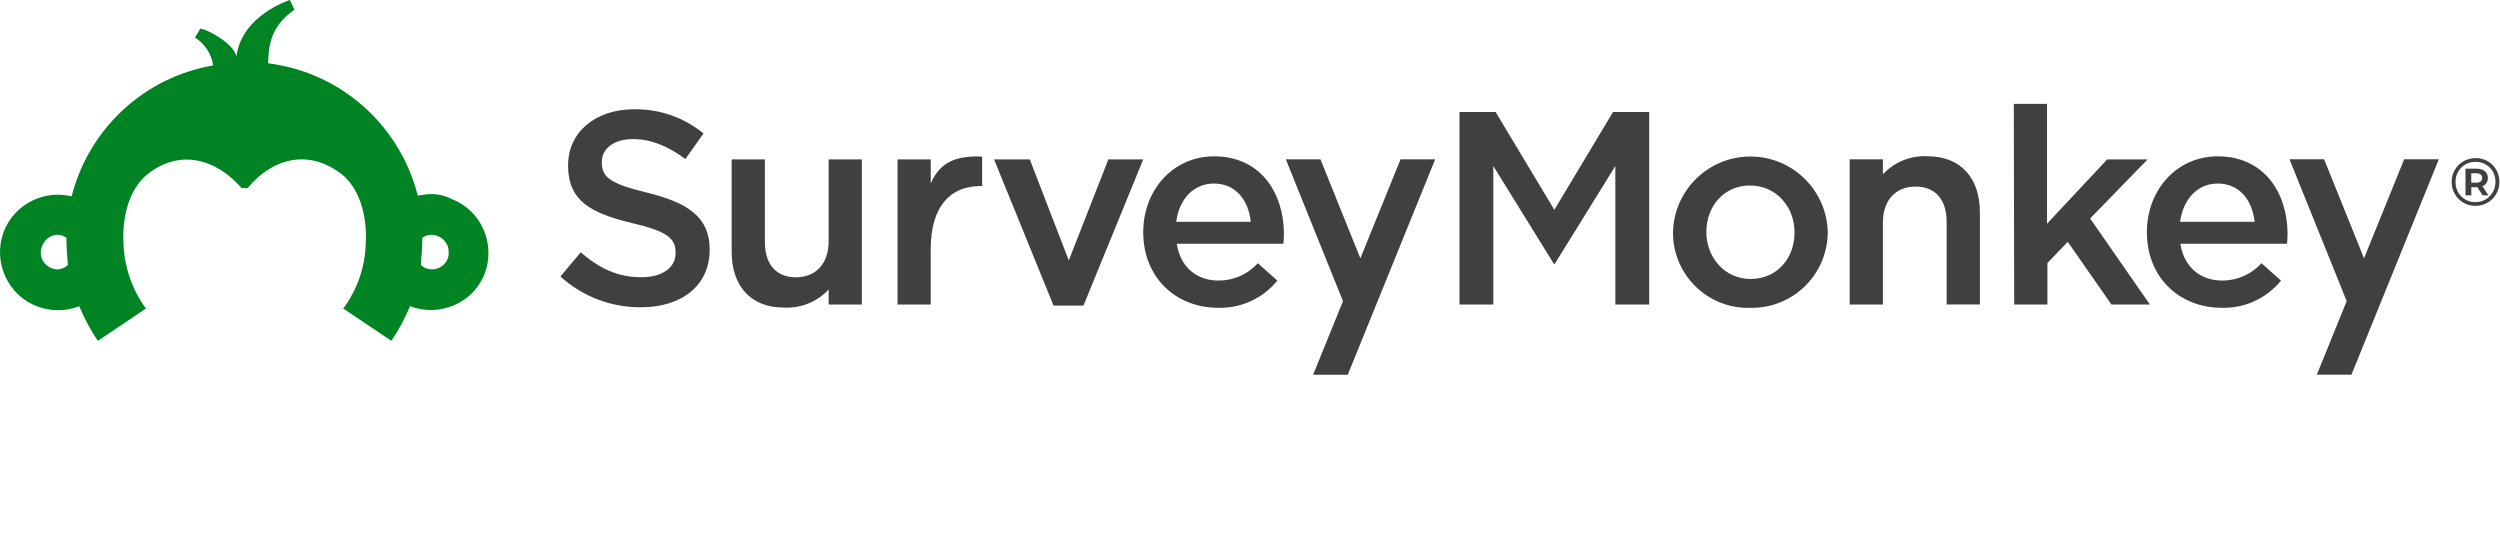
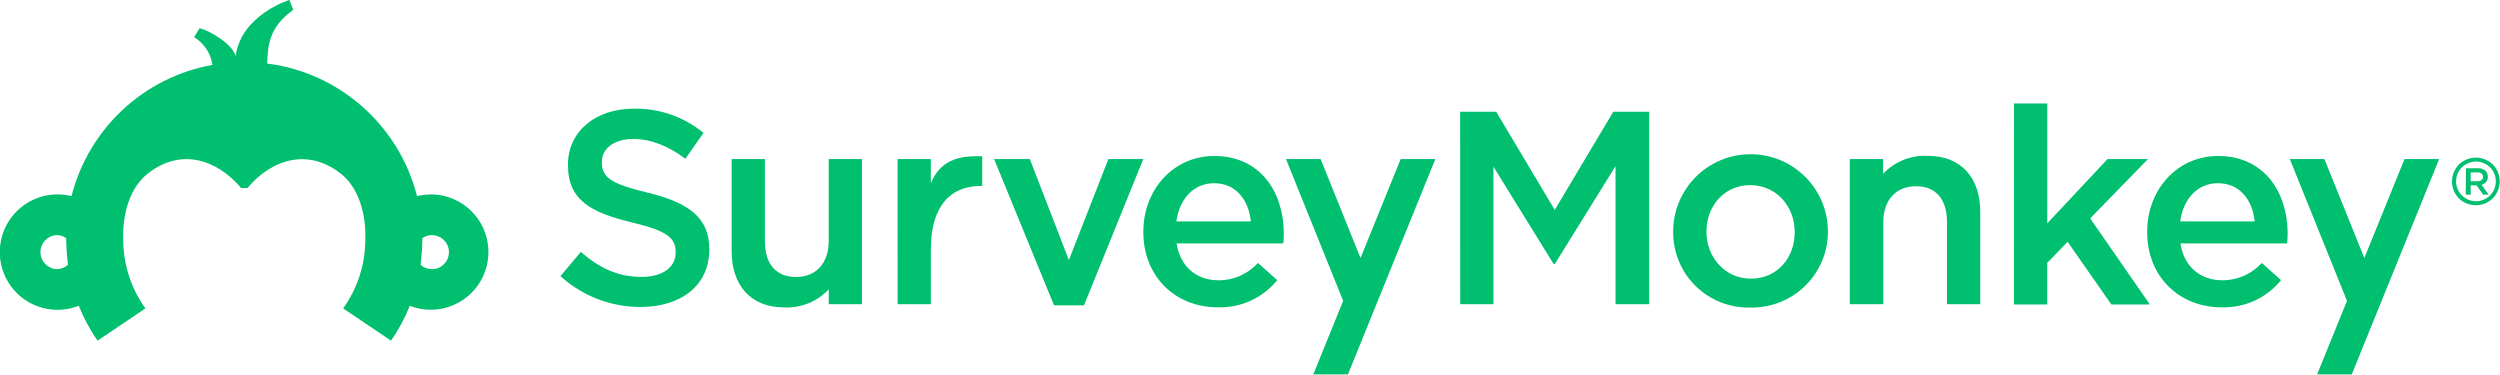
- <svg xmlns="http://www.w3.org/2000/svg" class="sm-logoClass-0-2-14" viewBox="0 0 1934 419">
-   <g>
-     <path d="m433.53 213.89 15.73-18.7c14.26 12.34 28.49 19.28 47 19.28 16.15 0 26.37-7.44 26.37-18.7v-.42c0-10.64-5.98-16.39-33.62-22.75-31.69-7.71-49.54-17-49.54-44.45v-.42c0-25.52 21.28-43.18 50.81-43.18 19.66-.39 38.78 6.25 53.97 18.7l-14.03 19.78c-13.38-9.99-26.79-15.42-40.4-15.42-15.42 0-24.25 7.71-24.25 17.66v.42c0 11.57 6.82 16.58 35.31 23.4 31.54 7.79 48.11 19.08 48.11 43.76v.42c0 27.84-21.9 44.45-53.16 44.45-23.02.15-45.26-8.33-62.3-23.83zm132.47-19.16v-71.44h25.71v63.81c0 17.43 8.71 27.41 24.02 27.41s25.29-10.41 25.29-27.84v-63.38h25.71v112.27h-25.68v-11.57c-9.02 9.64-21.9 14.77-35.08 13.92-25.33 0-39.98-17-39.98-43.18zm128.31-71.44h25.72v18.7c7.02-16.81 19.97-21.71 39.75-20.86v22.82h-1.5c-22.55 0-38.28 15.07-38.28 48.85v42.76h-25.68v-112.27zm74.68 0h27.64l30.19 78.15 30.61-78.15h26.99l-46.26 113.12h-23.13l-46.03-113.12zm115.43 56.56v-.42c0-32.11 22.75-58.49 54.86-58.49 35.74 0 53.97 28.07 53.97 60.37 0 2.35-.23 4.66-.42 7.25h-82.5c2.78 18.27 15.73 28.49 32.31 28.49 11.57.04 22.63-4.82 30.42-13.42l15.11 13.42c-11.18 13.8-28.14 21.59-45.92 21.05-32.73 0-57.83-23.59-57.83-58.25zm83.16-8.29c-1.7-16.58-11.57-29.57-28.49-29.57-15.73 0-26.99 12.11-29.15 29.57zm326.66 8.52v-.42c.73-33.04 28.11-59.29 61.15-58.56 31.88.69 57.64 26.25 58.56 58.14v.42c-.12 32.42-26.49 58.64-58.95 58.49h-1.23c-32.04.81-58.72-24.52-59.53-56.6zm93.99 0v-.42c0-19.78-14.26-36.16-34.47-36.16s-33.7 16.19-33.7 35.74v.42c0 19.59 14.26 36.16 34.24 36.16 20.74-.04 33.93-16.39 33.93-35.74zm169.63-99.74h25.72v92.72l46.57-49.77h31.27l-44.49 45.72 46.26 66.58h-29.76l-33.81-48.5-15.73 16.39v32.11h-25.71l-.31-155.25zm102.98 99.51v-.42c0-32.11 22.75-58.49 54.86-58.49 35.74 0 53.97 28.07 53.97 60.37 0 2.35-.23 4.66-.42 7.25h-82.5c2.78 18.27 15.73 28.49 32.31 28.49 11.6.04 22.63-4.82 30.42-13.42l15.11 13.42c-11.18 13.8-28.14 21.59-45.92 21.05-32.73 0-57.83-23.59-57.83-58.25zm83.31-8.29c-1.7-16.58-11.57-29.57-28.49-29.57-15.73 0-26.79 12.11-29.15 29.57zm-660.69-48.31-31.07 76.61-30.88-76.61h-26.79l44.22 109.72-23.09 56.9h26.79l67.62-166.63h-26.79zm776.42-.04-31.07 76.61-30.88-76.61h-26.79l44.26 109.72-23.09 56.9h26.79l67.58-166.63h-26.79zm64.62 1.52c2.81 1.6 5.01 3.81 6.62 6.62 1.6 2.81 2.41 5.92 2.41 9.34s-.82 6.55-2.46 9.39-3.87 5.08-6.7 6.72-5.95 2.46-9.36 2.46-6.53-.82-9.34-2.46-5.02-3.87-6.64-6.7-2.43-5.93-2.43-9.31.81-6.49 2.43-9.31c1.62-2.83 3.85-5.06 6.67-6.7 2.83-1.64 5.96-2.46 9.42-2.46s6.58.8 9.39 2.41zm-1.62 29.56c2.35-1.39 4.21-3.29 5.57-5.68s2.04-5.03 2.04-7.93-.66-5.52-1.99-7.87-3.16-4.21-5.49-5.57c-2.34-1.36-4.97-2.04-7.9-2.04s-5.58.69-7.95 2.07-4.23 3.25-5.57 5.62-2.01 5.01-2.01 7.9.67 5.53 2.01 7.9 3.19 4.25 5.54 5.62c2.35 1.38 4.98 2.07 7.87 2.07s5.52-.7 7.87-2.09zm.63-12.71c-.72 1.08-1.73 1.9-3.06 2.46l4.6 7.06h-4.5l-4.08-6.28h-4.66v6.28h-4.5v-20.61h8.58c2.69 0 4.8.65 6.36 1.94 1.55 1.29 2.33 3.03 2.33 5.23 0 1.53-.36 2.84-1.07 3.92zm-7.87-.26c1.46 0 2.6-.32 3.4-.97s1.2-1.54 1.2-2.69-.4-2.04-1.2-2.67-1.94-.94-3.4-.94h-3.87v7.27zm-384 22.76v71.44h-25.72v-63.77c0-17.43-8.71-27.41-24.02-27.41s-25.29 10.41-25.29 27.84v63.38h-25.71v-112.31h25.71v11.57c9.02-9.64 21.9-14.77 35.08-13.92 25.25.19 39.94 17 39.94 43.18zm-329.21-1.77 45.42-75.68h27.95v148.93h-26.18v-107.1l-46.86 75.68h-.66l-46.86-75.68v107.1h-26.18v-148.93h27.95z" fill="#404040" />
-     <path d="m333.69 150.16c-3.51 0-6.98.58-10.49 1.16-13.38-52.39-55.86-91.95-108.83-101.28-2.31-.58-4.66-.58-6.98-1.16.58-12.8 1.16-27.95 20.36-41.33l-3.51-7.56s-37.24 11.64-41.33 43.64c-1.73-8.71-19.2-19.78-27.95-21.55l-4.09 6.98c7.56 4.66 12.8 12.8 13.96 21.55-53.55 9.33-96.04 48.89-109.41 101.28-23.86-5.82-48.31 8.71-54.13 32.58-5.82 23.86 8.71 48.31 32.58 54.13 9.33 2.31 18.62 1.73 27.37-1.73 4.09 9.33 8.71 18.62 14.53 26.76l37.24-25.02-.58-.58c-10.49-14.53-16.31-32-16.89-49.46-1.16-20.36 4.09-40.75 16.89-52.39 26.76-22.71 55.86-12.22 74.48 9.33h4.66c18.04-22.13 47.15-32 74.48-9.33 12.8 11.64 18.04 32 16.89 52.39-.58 18.04-6.4 34.93-16.89 49.46l-.58.58 37.24 25.02c5.82-8.13 10.49-17.46 14.53-26.76 22.71 8.71 48.89-2.31 57.64-25.02s-2.31-48.89-25.02-57.64c-5.24-2.89-11.06-4.09-16.31-4.09l.12.04zm-289.88 58.22c-6.98-.58-12.8-6.4-12.22-13.96.58-6.98 5.82-12.22 12.22-12.8 2.89 0 5.24.58 7.56 2.31 0 6.98.58 13.96 1.16 20.97-2.31 2.31-5.24 3.51-8.71 3.51v-.04zm290.46 0c-3.51 0-6.4-1.16-8.71-3.51.58-6.98 1.16-13.96 1.16-20.97 5.82-4.09 13.96-2.31 18.04 3.51 1.73 2.31 2.31 4.66 2.31 7.56.58 7.56-5.82 13.38-12.8 13.38v.04z" fill="#008323" />
+ <svg xmlns="http://www.w3.org/2000/svg" id="Layer_1" data-name="Layer 1" viewBox="0 0 505.84 75.76" width="100%" height="100%">
+   <defs>
+     <style>
+             .cls-1 {
+                 fill: #00bf6f;
+             }
+         </style>
+   </defs>
+   <g id="_Group_" data-name="&lt;Group&gt;">
+     <path id="_Compound_Path_" data-name="&lt;Compound Path&gt;" class="cls-1" d="M144.72,87.19l4.12-4.9c3.73,3.23,7.45,5.06,12.29,5.06,4.23,0,6.9-1.95,6.9-4.9v-.11c0-2.78-1.56-4.28-8.79-6-8.29-2-13-4.45-13-11.63v-.11c0-6.67,5.56-11.29,13.3-11.29a21.58,21.58,0,0,1,14.13,4.9L170,63.44c-3.5-2.61-7-4-10.57-4-4,0-6.34,2.06-6.34,4.62v.11c0,3,1.78,4.34,9.23,6.12,8.23,2,12.52,5,12.52,11.4v.11c0,7.29-5.73,11.63-13.91,11.63A24,24,0,0,1,144.72,87.19Z" transform="translate(-31.32 -31.32)" />
+     <path id="_Compound_Path_2" data-name="&lt;Compound Path&gt;" class="cls-1" d="M179.36,82.19V63.5h6.73V80.19c0,4.56,2.28,7.18,6.29,7.18S199,84.64,199,80.07V63.5h6.73V92.87H199v-3a11.58,11.58,0,0,1-9.18,3.64C183.2,93.48,179.36,89,179.36,82.19Z" transform="translate(-31.32 -31.32)" />
+     <path id="_Compound_Path_3" data-name="&lt;Compound Path&gt;" class="cls-1" d="M212.93,63.5h6.73v4.9c1.83-4.4,5.23-5.68,10.4-5.45v6h-.39c-5.9,0-10,3.94-10,12.78V92.87h-6.73Z" transform="translate(-31.32 -31.32)" />
+     <path id="_Compound_Path_4" data-name="&lt;Compound Path&gt;" class="cls-1" d="M232.46,63.5h7.23l7.9,20.44,8-20.44h7.06l-12,29.6h-6.06Z" transform="translate(-31.32 -31.32)" />
+     <path id="_Compound_Path_5" data-name="&lt;Compound Path&gt;" class="cls-1" d="M262.66,78.29v-.11c0-8.4,6-15.3,14.35-15.3,9.35,0,14.08,7.34,14.08,15.8,0,.61-.06,1.22-.11,1.89H269.39c.72,4.78,4.12,7.46,8.46,7.46a10.67,10.67,0,0,0,8-3.51L289.75,88a14.86,14.86,0,0,1-12,5.5C269.23,93.53,262.66,87.36,262.66,78.29Zm21.75-2.17c-.44-4.34-3-7.73-7.45-7.73-4.12,0-7,3.17-7.62,7.73Z" transform="translate(-31.32 -31.32)" />
+     <path id="_Compound_Path_6" data-name="&lt;Compound Path&gt;" class="cls-1" d="M326.76,53.93h7.29L345.9,73.79l11.85-19.86H365V92.87H358.2V64.94L345.9,84.75h-.22L333.5,65.05V92.87h-6.73Z" transform="translate(-31.32 -31.32)" />
+     <path id="_Compound_Path_7" data-name="&lt;Compound Path&gt;" class="cls-1" d="M369.86,78.35v-.11a15.66,15.66,0,0,1,31.32-.11v.11a15.36,15.36,0,0,1-15.74,15.3A15.19,15.19,0,0,1,369.86,78.35Zm24.59,0v-.11c0-5.17-3.73-9.46-9-9.46s-8.85,4.23-8.85,9.35v.11c0,5.12,3.73,9.46,9,9.46C391,87.7,394.45,83.41,394.45,78.35Z" transform="translate(-31.32 -31.32)" />
+     <path id="_Compound_Path_8" data-name="&lt;Compound Path&gt;" class="cls-1" d="M438.83,52.26h6.73V76.51l12.18-13h8.18l-11.68,12,12.07,17.41h-7.79l-8.85-12.68-4.12,4.28v8.4h-6.73Z" transform="translate(-31.32 -31.32)" />
+     <path id="_Compound_Path_9" data-name="&lt;Compound Path&gt;" class="cls-1" d="M465.77,78.29v-.11c0-8.4,6-15.3,14.35-15.3,9.35,0,14.08,7.34,14.08,15.8,0,.61-.06,1.22-.11,1.89H472.5c.72,4.78,4.12,7.46,8.46,7.46a10.66,10.66,0,0,0,8-3.51L492.86,88a14.86,14.86,0,0,1-12,5.5C472.33,93.53,465.77,87.36,465.77,78.29Zm21.75-2.17c-.44-4.34-3-7.73-7.45-7.73-4.12,0-7,3.17-7.62,7.73Z" transform="translate(-31.32 -31.32)" />
+     <polygon id="_Path_" data-name="&lt;Path&gt;" class="cls-1" points="283.41 32.18 275.28 52.21 267.21 32.18 260.2 32.18 271.77 60.87 265.73 75.75 272.74 75.75 290.42 32.18 283.41 32.18" />
+     <path id="_Compound_Path_10" data-name="&lt;Compound Path&gt;" class="cls-1" d="M532.33,64a4.11,4.11,0,0,0-2,.52,3.79,3.79,0,0,0-1.52,1.49,4.24,4.24,0,0,0-.54,2,4.07,4.07,0,0,0,.53,2,3.79,3.79,0,0,0,1.5,1.49,4,4,0,0,0,4,0,3.78,3.78,0,0,0,1.49-1.49,4.07,4.07,0,0,0,0-4,3.69,3.69,0,0,0-1.51-1.49,4.16,4.16,0,0,0-2-.52m0-.8a4.9,4.9,0,0,1,2.37.63,4.35,4.35,0,0,1,1.81,1.78,4.8,4.8,0,0,1,0,4.82,4.56,4.56,0,0,1-1.79,1.79,4.87,4.87,0,0,1-2.4.63,5,5,0,0,1-2.41-.63,4.55,4.55,0,0,1-1.79-1.79,4.9,4.9,0,0,1-.63-2.39,4.79,4.79,0,0,1,.65-2.42,4.4,4.4,0,0,1,1.8-1.78,5,5,0,0,1,2.38-.63" transform="translate(-31.32 -31.32)" />
+     <g id="_Group_2" data-name="&lt;Group&gt;">
+       <path id="_Compound_Path_11" data-name="&lt;Compound Path&gt;" class="cls-1" d="M530.28,65.36h2.41a2.18,2.18,0,0,1,1.56.54,1.64,1.64,0,0,1,.45,1.17v0a1.62,1.62,0,0,1-1.28,1.64l1.46,2h-1.13l-1.33-1.89h-1.19v1.89h-1ZM532.62,68c.68,0,1.11-.36,1.11-.9v0c0-.58-.42-.9-1.12-.9h-1.38V68Z" transform="translate(-31.32 -31.32)" />
+     </g>
+     <polygon id="_Path_2" data-name="&lt;Path&gt;" class="cls-1" points="486.52 32.18 478.39 52.21 470.31 32.18 463.31 32.18 474.88 60.87 468.84 75.75 475.85 75.75 493.53 32.18 486.52 32.18" />
+     <path id="_Compound_Path_12" data-name="&lt;Compound Path&gt;" class="cls-1" d="M432,74.18V92.87h-6.73V76.18C425.24,71.62,423,69,419,69s-6.62,2.73-6.62,7.29V92.87H405.6V63.5h6.73v3a11.58,11.58,0,0,1,9.18-3.64C428.13,62.88,432,67.33,432,74.18Z" transform="translate(-31.32 -31.32)" />
  </g>
+   <path id="_Compound_Path_13" data-name="&lt;Compound Path&gt;" class="cls-1" d="M118.49,70.66a11.78,11.78,0,0,0-2.79.35,36,36,0,0,0-28.5-26.56c-.62-.11-1.18-.19-1.81-.27h0c.1-3.4.26-7.33,5.27-10.87l-.79-2s-9.75,3-10.88,11.37c-.49-2.27-5-5.11-7.28-5.65l-1.12,1.81a7.84,7.84,0,0,1,3.71,5.61h0A36,36,0,0,0,45.79,71a11.68,11.68,0,1,0,1.47,22.19,35.8,35.8,0,0,0,3.79,7.06l9.69-6.53-.08-.11a23.87,23.87,0,0,1-4.39-13c-.29-5.32,1-10.61,4.41-13.72,7-6,14.64-3.25,19.42,2.47h1.29c4.78-5.72,12.41-8.44,19.42-2.47,3.4,3.11,4.7,8.4,4.41,13.72a23.87,23.87,0,0,1-4.39,13l-.08.11,9.69,6.53a35.8,35.8,0,0,0,3.79-7.06,11.67,11.67,0,1,0,4.27-22.54ZM42.77,85.78a3.45,3.45,0,0,1,0-6.89,3.47,3.47,0,0,1,1.93.6,52.34,52.34,0,0,0,.37,5.41A3.45,3.45,0,0,1,42.77,85.78Zm75.95,0a3.45,3.45,0,0,1-2.3-.88,52.34,52.34,0,0,0,.37-5.41,3.44,3.44,0,0,1,5.37,2.86A3.44,3.44,0,0,1,118.71,85.78Z" transform="translate(-31.32 -31.32)" />
</svg>
